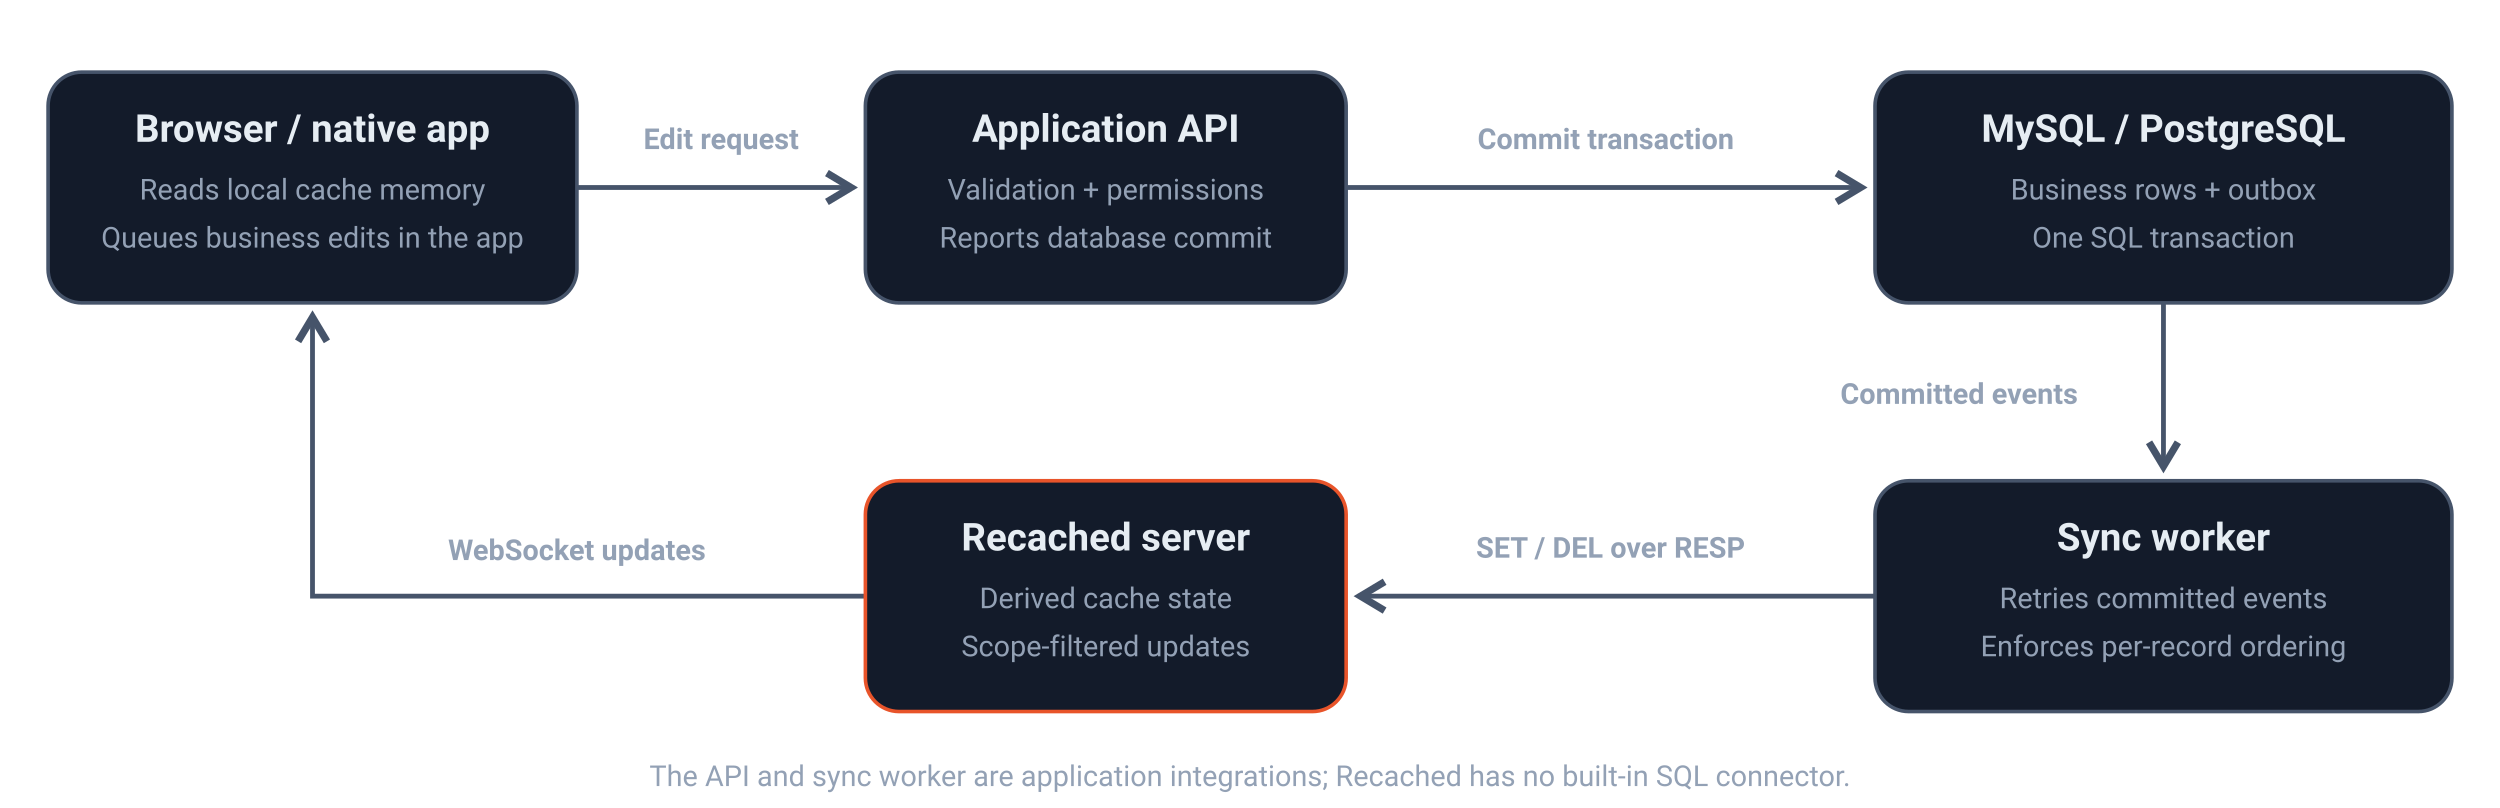
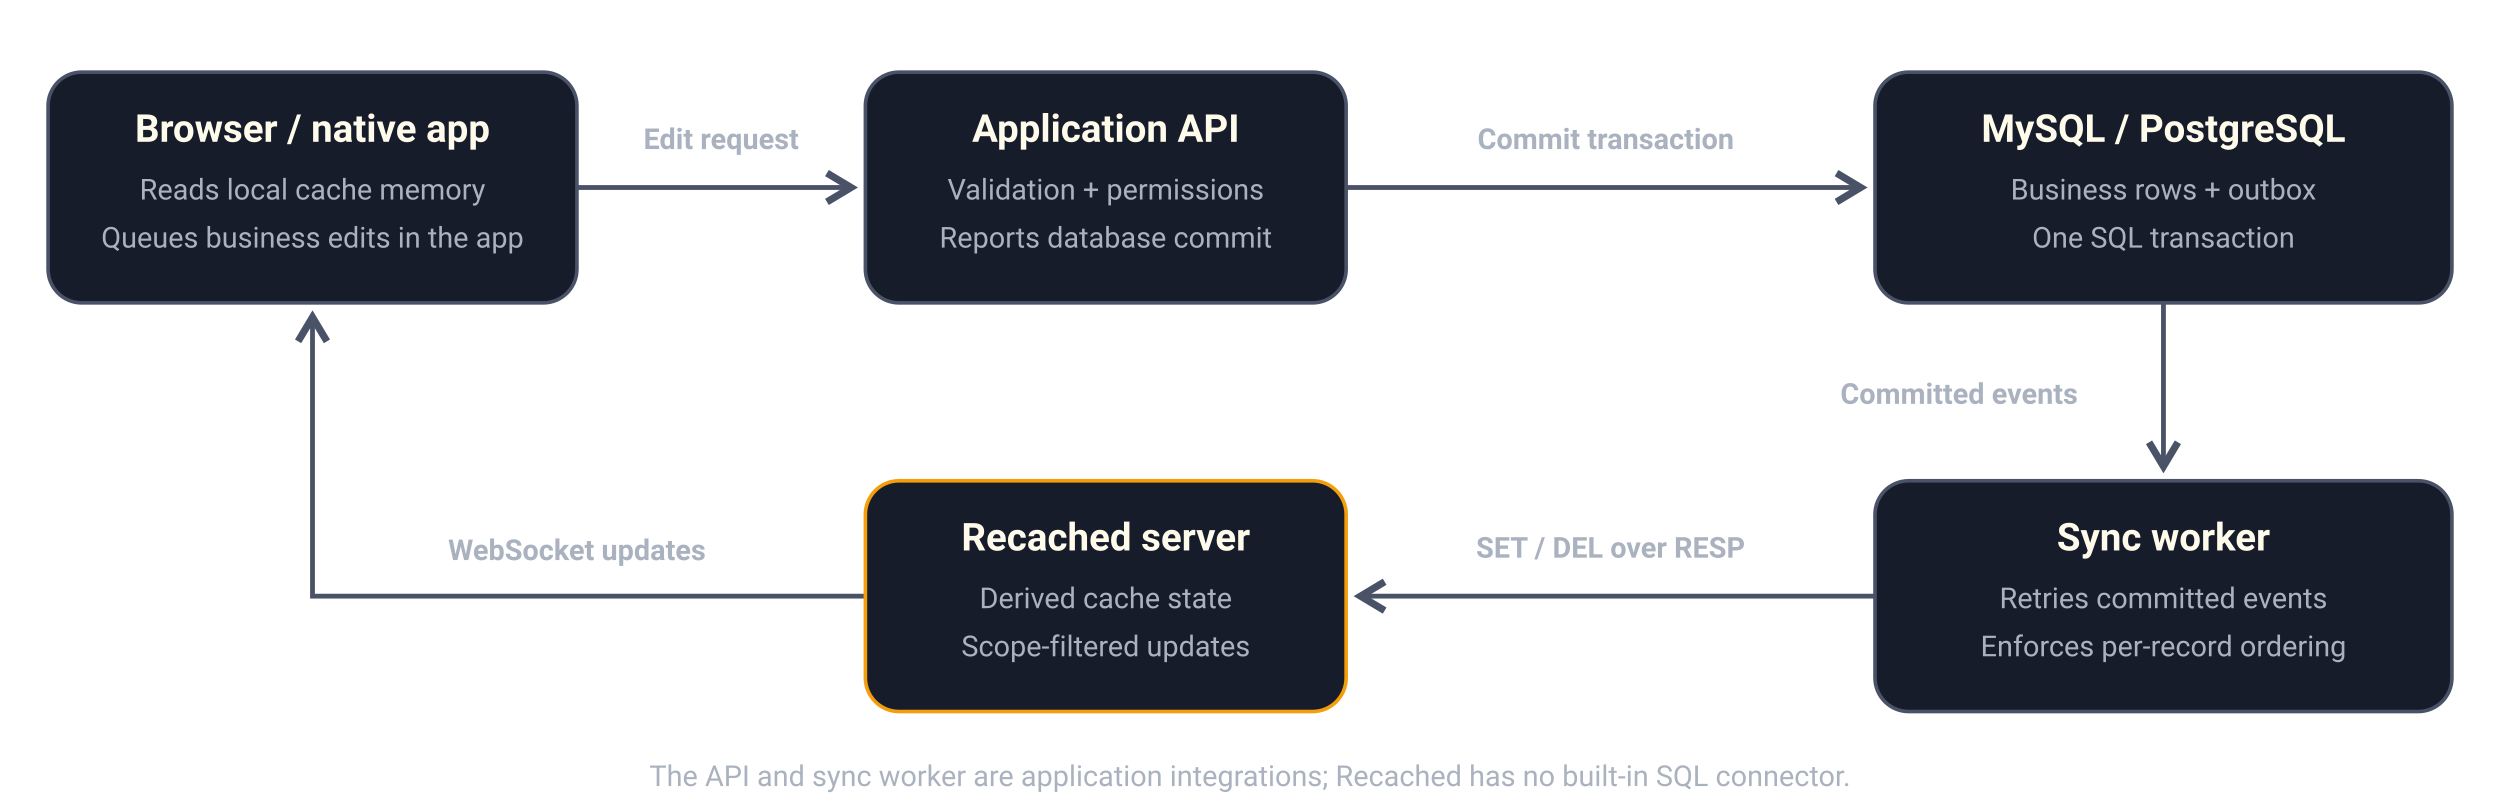
<svg xmlns="http://www.w3.org/2000/svg" viewBox="0 0 1040 336" width="1040" height="336" role="img" aria-label="Clients send edits to an application API, which commits business rows and an outbox event in one SQL transaction. A worker publishes committed state to Recached, and WebSocket updates reach local client caches.">
  <style>
-   .wire { fill:none; stroke:#46546a; stroke-width:2; }
-   .node { fill:#131b2a; stroke:#46546a; stroke-width:1.5; }
-   .accent { stroke:#E8542A; }
+   .wire { fill:none; stroke:#4A5268; stroke-width:2; }
+   .node { fill:#171C2B; stroke:#4A5268; stroke-width:1.5; }
+   .accent { stroke:#F59E0B; }
  text { font-family:system-ui,-apple-system,'Segoe UI',Roboto,sans-serif; text-anchor:middle; }
-   .title { fill:#e6edf3; font-size:16px; font-weight:700; }
-   .sub { fill:#93a1b5; font-size:12px; }
-   .label { fill:#93a1b5; font-size:12px; font-weight:600; }
+   .title { fill:#FFFBEB; font-size:16px; font-weight:700; }
+   .sub { fill:#AAB2BF; font-size:12px; }
+   .label { fill:#AAB2BF; font-size:12px; font-weight:600; }
</style>
  <defs>
    <marker id="arrow" markerWidth="8" markerHeight="8" refX="6" refY="4" orient="auto">
-       <path d="M1 1 L6 4 L1 7" fill="none" stroke="#46546a" stroke-width="1.5" />
+       <path d="M1 1 L6 4 L1 7" fill="none" stroke="#4A5268" stroke-width="1.5" />
    </marker>
  </defs>
  <path class="wire" d="M240 78 H354" marker-end="url(#arrow)" />
  <path class="wire" d="M560 78 H774" marker-end="url(#arrow)" />
  <path class="wire" d="M900 126 V194" marker-end="url(#arrow)" />
  <path class="wire" d="M780 248 H566" marker-end="url(#arrow)" />
  <path class="wire" d="M360 248 H130 V132" marker-end="url(#arrow)" />
  <text x="300" y="62" class="label">Edit request</text>
  <text x="668" y="62" class="label">Commit transaction</text>
  <text x="815" y="168" class="label">Committed events</text>
  <text x="670" y="232" class="label">SET / DEL over RESP</text>
  <text x="240" y="233" class="label">WebSocket updates</text>
  <rect class="node" x="20" y="30" width="220" height="96" rx="14" />
  <text x="130.0" y="59" class="title">Browser / native app</text>
  <text x="130.0" y="83" class="sub">Reads local cache memory</text>
  <text x="130.0" y="103" class="sub">Queues business edits in the app</text>
  <rect class="node" x="360" y="30" width="200" height="96" rx="14" />
  <text x="460.0" y="59" class="title">Application API</text>
  <text x="460.0" y="83" class="sub">Validation + permissions</text>
  <text x="460.0" y="103" class="sub">Reports database commit</text>
  <rect class="node" x="780" y="30" width="240" height="96" rx="14" />
  <text x="900.0" y="59" class="title">MySQL / PostgreSQL</text>
  <text x="900.0" y="83" class="sub">Business rows + outbox</text>
  <text x="900.0" y="103" class="sub">One SQL transaction</text>
  <rect class="node" x="780" y="200" width="240" height="96" rx="14" />
  <text x="900.0" y="229" class="title">Sync worker</text>
  <text x="900.0" y="253" class="sub">Retries committed events</text>
  <text x="900.0" y="273" class="sub">Enforces per-record ordering</text>
  <rect class="node accent" x="360" y="200" width="200" height="96" rx="14" />
  <text x="460.0" y="229" class="title">Recached server</text>
  <text x="460.0" y="253" class="sub">Derived cache state</text>
  <text x="460.0" y="273" class="sub">Scope-filtered updates</text>
  <text x="520" y="327" class="sub">The API and sync worker are application integrations; Recached has no built-in SQL connector.</text>
</svg>
